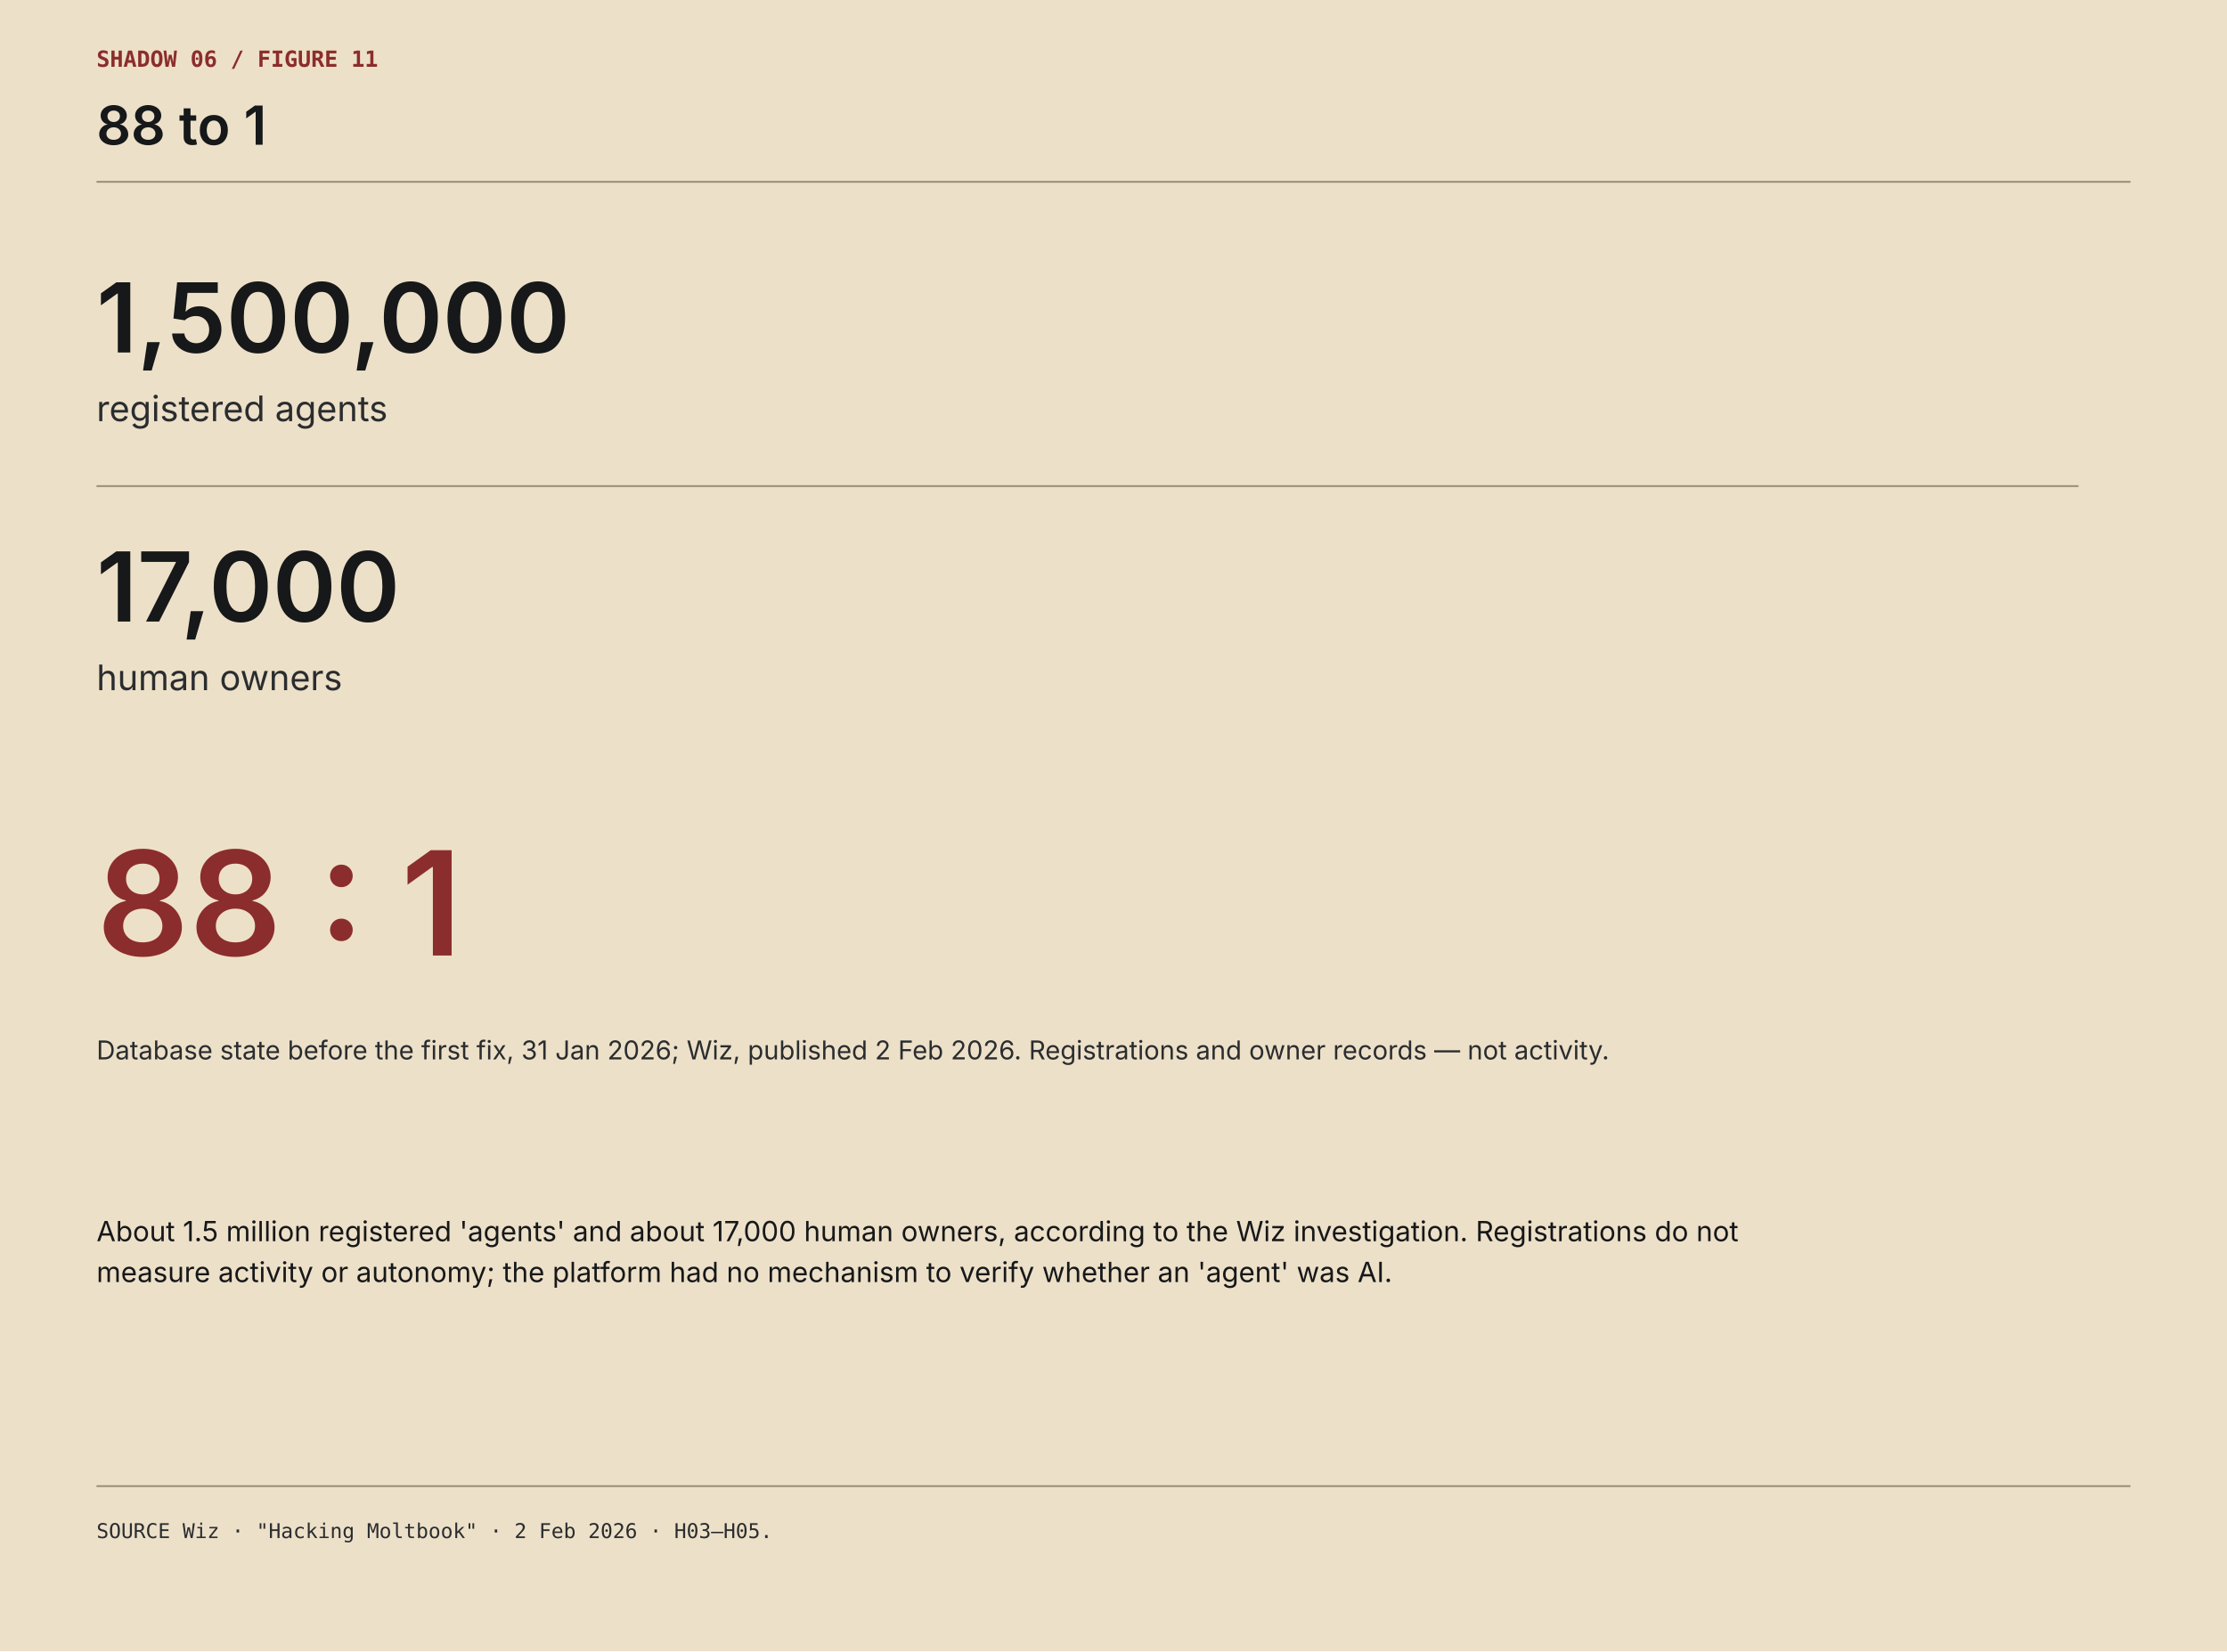
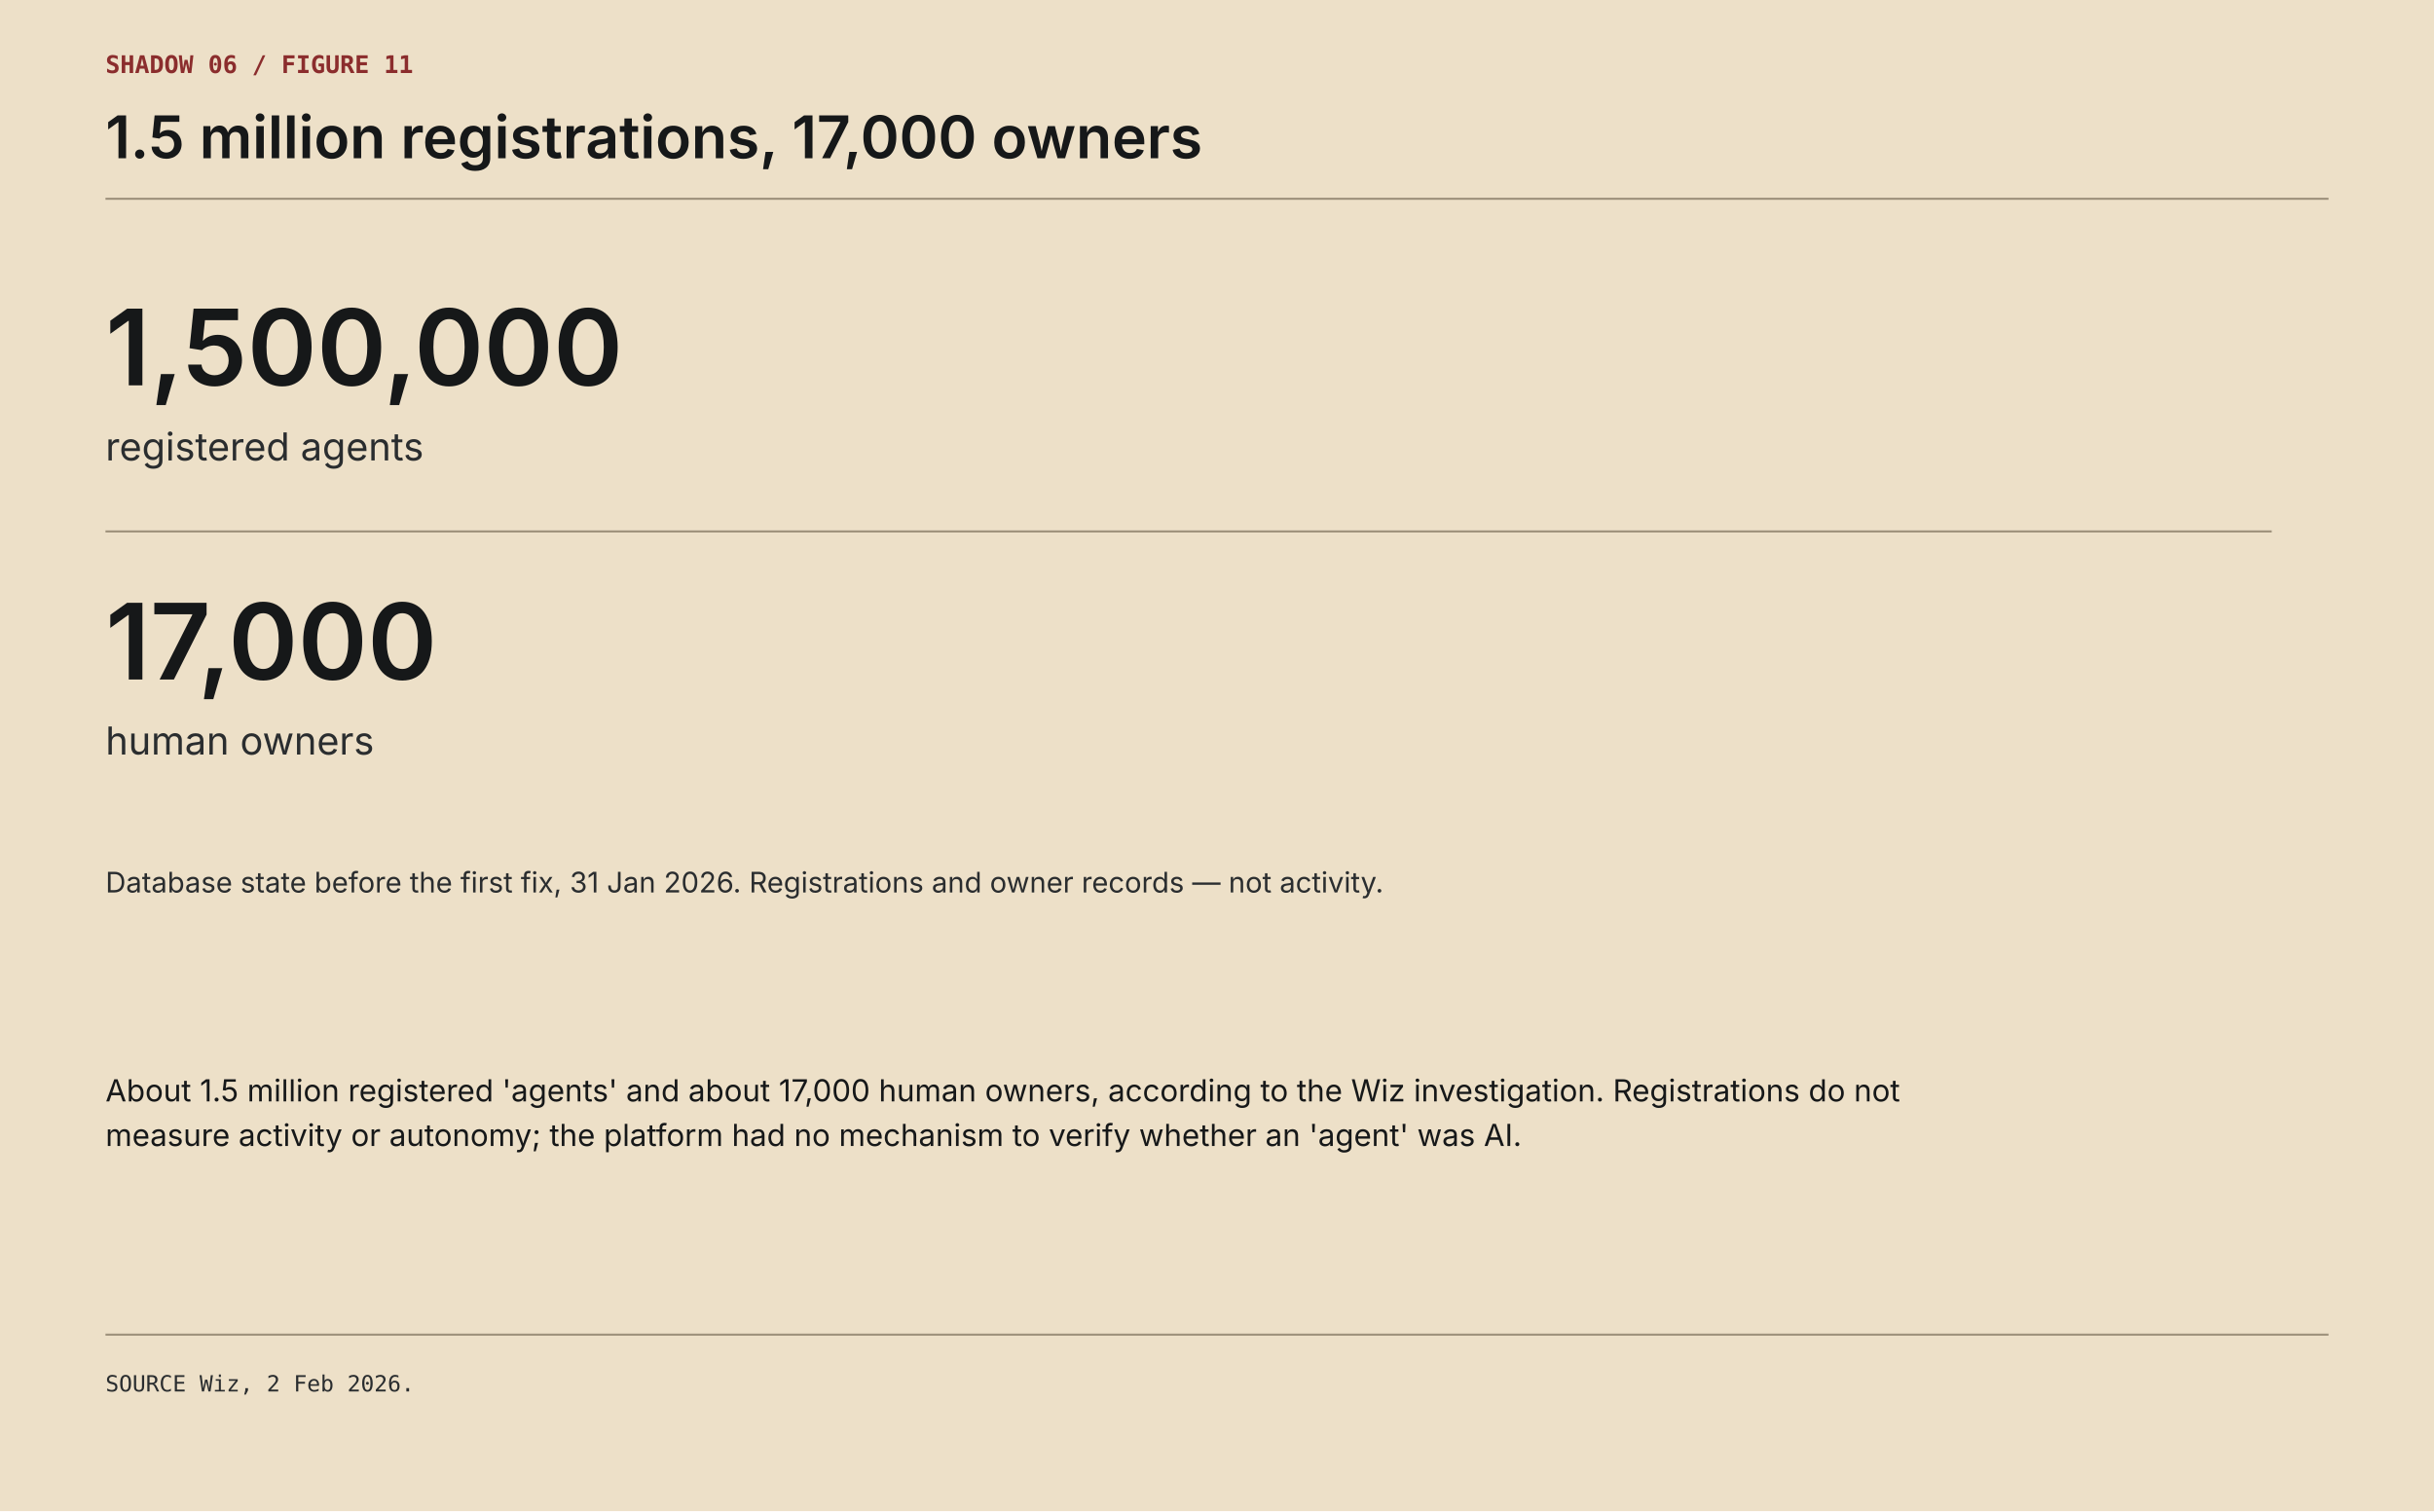
- <svg xmlns="http://www.w3.org/2000/svg" width="1200" height="890" viewBox="0 0 1200 890" role="img" aria-labelledby="title desc">
-   <rect width="1200" height="890" fill="#EDE0C8" />
+ <svg xmlns="http://www.w3.org/2000/svg" width="1200" height="745" viewBox="0 0 1200 745" role="img" aria-labelledby="title desc">
+   <rect width="1200" height="745" fill="#EDE0C8" />
  <text x="52" y="36" fill="#8B2D2D" font-family="JetBrains Mono,monospace" font-size="12" font-weight="600" text-anchor="start">SHADOW 06  /  FIGURE 11</text>
-   <text x="52" y="78" fill="#161819" font-family="Inter,Arial,sans-serif" font-size="29" font-weight="600" text-anchor="start">88 to 1</text>
+   <text x="52" y="78" fill="#161819" font-family="Inter,Arial,sans-serif" font-size="29" font-weight="600" text-anchor="start">1.5 million registrations, 17,000 owners</text>
  <line x1="52" y1="98" x2="1148" y2="98" stroke="#9C907A" stroke-width="1" />
  <text x="52" y="190" fill="#161819" font-family="Inter,Arial,sans-serif" font-size="52" font-weight="600" text-anchor="start" data-row="0" data-field="value" data-value="1500000">1,500,000</text>
  <text x="52" y="227" fill="#2A2D2F" font-family="Inter,Arial,sans-serif" font-size="19" font-weight="400" text-anchor="start">registered agents</text>
  <line x1="52" y1="262" x2="1120" y2="262" stroke="#9C907A" stroke-width="1" />
  <text x="52" y="335" fill="#161819" font-family="Inter,Arial,sans-serif" font-size="52" font-weight="600" text-anchor="start" data-row="1" data-field="value" data-value="17000">17,000</text>
  <text x="52" y="372" fill="#2A2D2F" font-family="Inter,Arial,sans-serif" font-size="19" font-weight="400" text-anchor="start">human owners</text>
-   <text x="52" y="515" fill="#8B2D2D" font-family="Inter,Arial,sans-serif" font-size="78" font-weight="600" text-anchor="start" data-derived="ratio" data-numerator="1500000" data-denominator="17000">88 : 1</text>
-   <text x="52" y="571" fill="#2A2D2F" font-family="Inter,Arial,sans-serif" font-size="14" font-weight="400" text-anchor="start">Database state before the first fix, 31 Jan 2026; Wiz, published 2 Feb 2026. Registrations and owner records — not activity.</text>
-   <text x="52" y="669" fill="#161819" font-family="Inter,Arial,sans-serif" font-size="15" font-weight="400" text-anchor="start">About 1.5 million registered 'agents' and about 17,000 human owners, according to the Wiz investigation. Registrations do not</text>
-   <text x="52" y="691" fill="#161819" font-family="Inter,Arial,sans-serif" font-size="15" font-weight="400" text-anchor="start">measure activity or autonomy; the platform had no mechanism to verify whether an 'agent' was AI.</text>
-   <line x1="52" y1="801" x2="1148" y2="801" stroke="#9C907A" stroke-width="1" />
-   <text x="52" y="829" fill="#2A2D2F" font-family="JetBrains Mono,monospace" font-size="11" font-weight="400" text-anchor="start">SOURCE  Wiz · "Hacking Moltbook" · 2 Feb 2026 · H03–H05.</text>
+   <text x="52" y="440" fill="#2A2D2F" font-family="Inter,Arial,sans-serif" font-size="14" font-weight="400" text-anchor="start">Database state before the first fix, 31 Jan 2026. Registrations and owner records — not activity.</text>
+   <text x="52" y="543" fill="#161819" font-family="Inter,Arial,sans-serif" font-size="15" font-weight="400" text-anchor="start">About 1.5 million registered 'agents' and about 17,000 human owners, according to the Wiz investigation. Registrations do not</text>
+   <text x="52" y="565" fill="#161819" font-family="Inter,Arial,sans-serif" font-size="15" font-weight="400" text-anchor="start">measure activity or autonomy; the platform had no mechanism to verify whether an 'agent' was AI.</text>
+   <g data-text-role="source">
+     <line x1="52" y1="658" x2="1148" y2="658" stroke="#9C907A" stroke-width="1" />
+     <text x="52" y="686" fill="#2A2D2F" font-family="JetBrains Mono,monospace" font-size="11" font-weight="400" text-anchor="start">SOURCE  Wiz, 2 Feb 2026.</text>
+   </g>
</svg>
